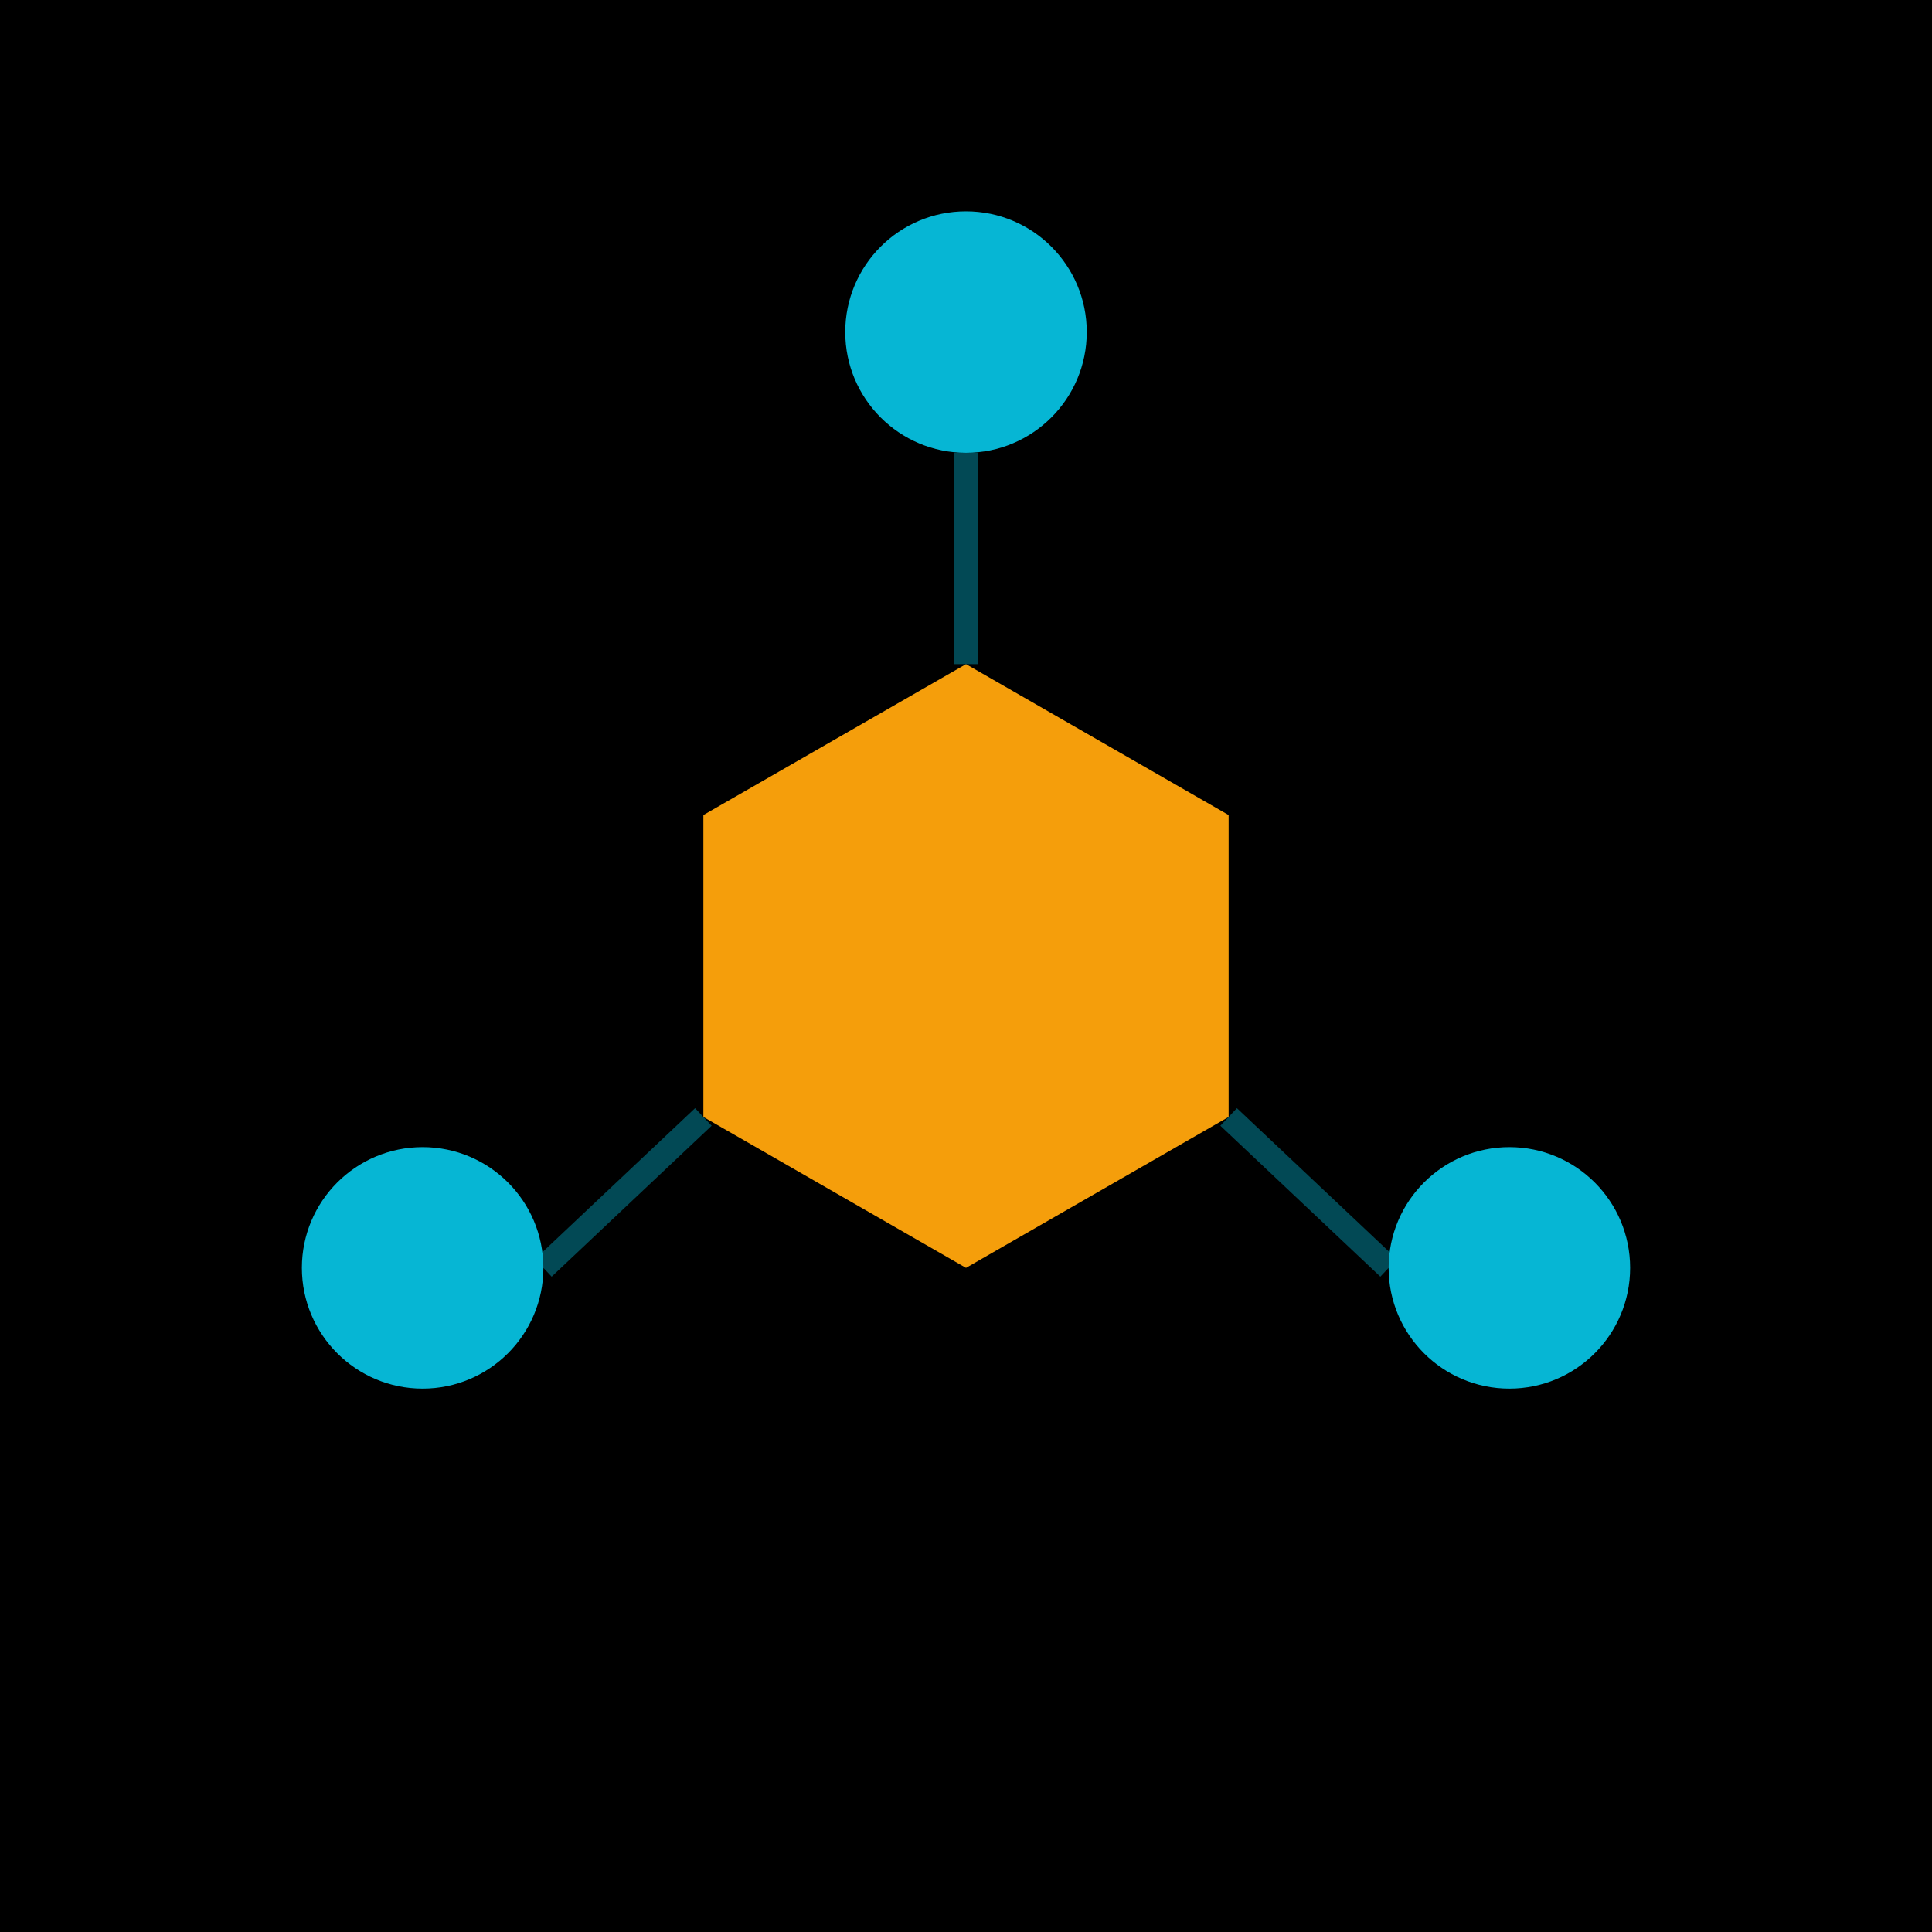
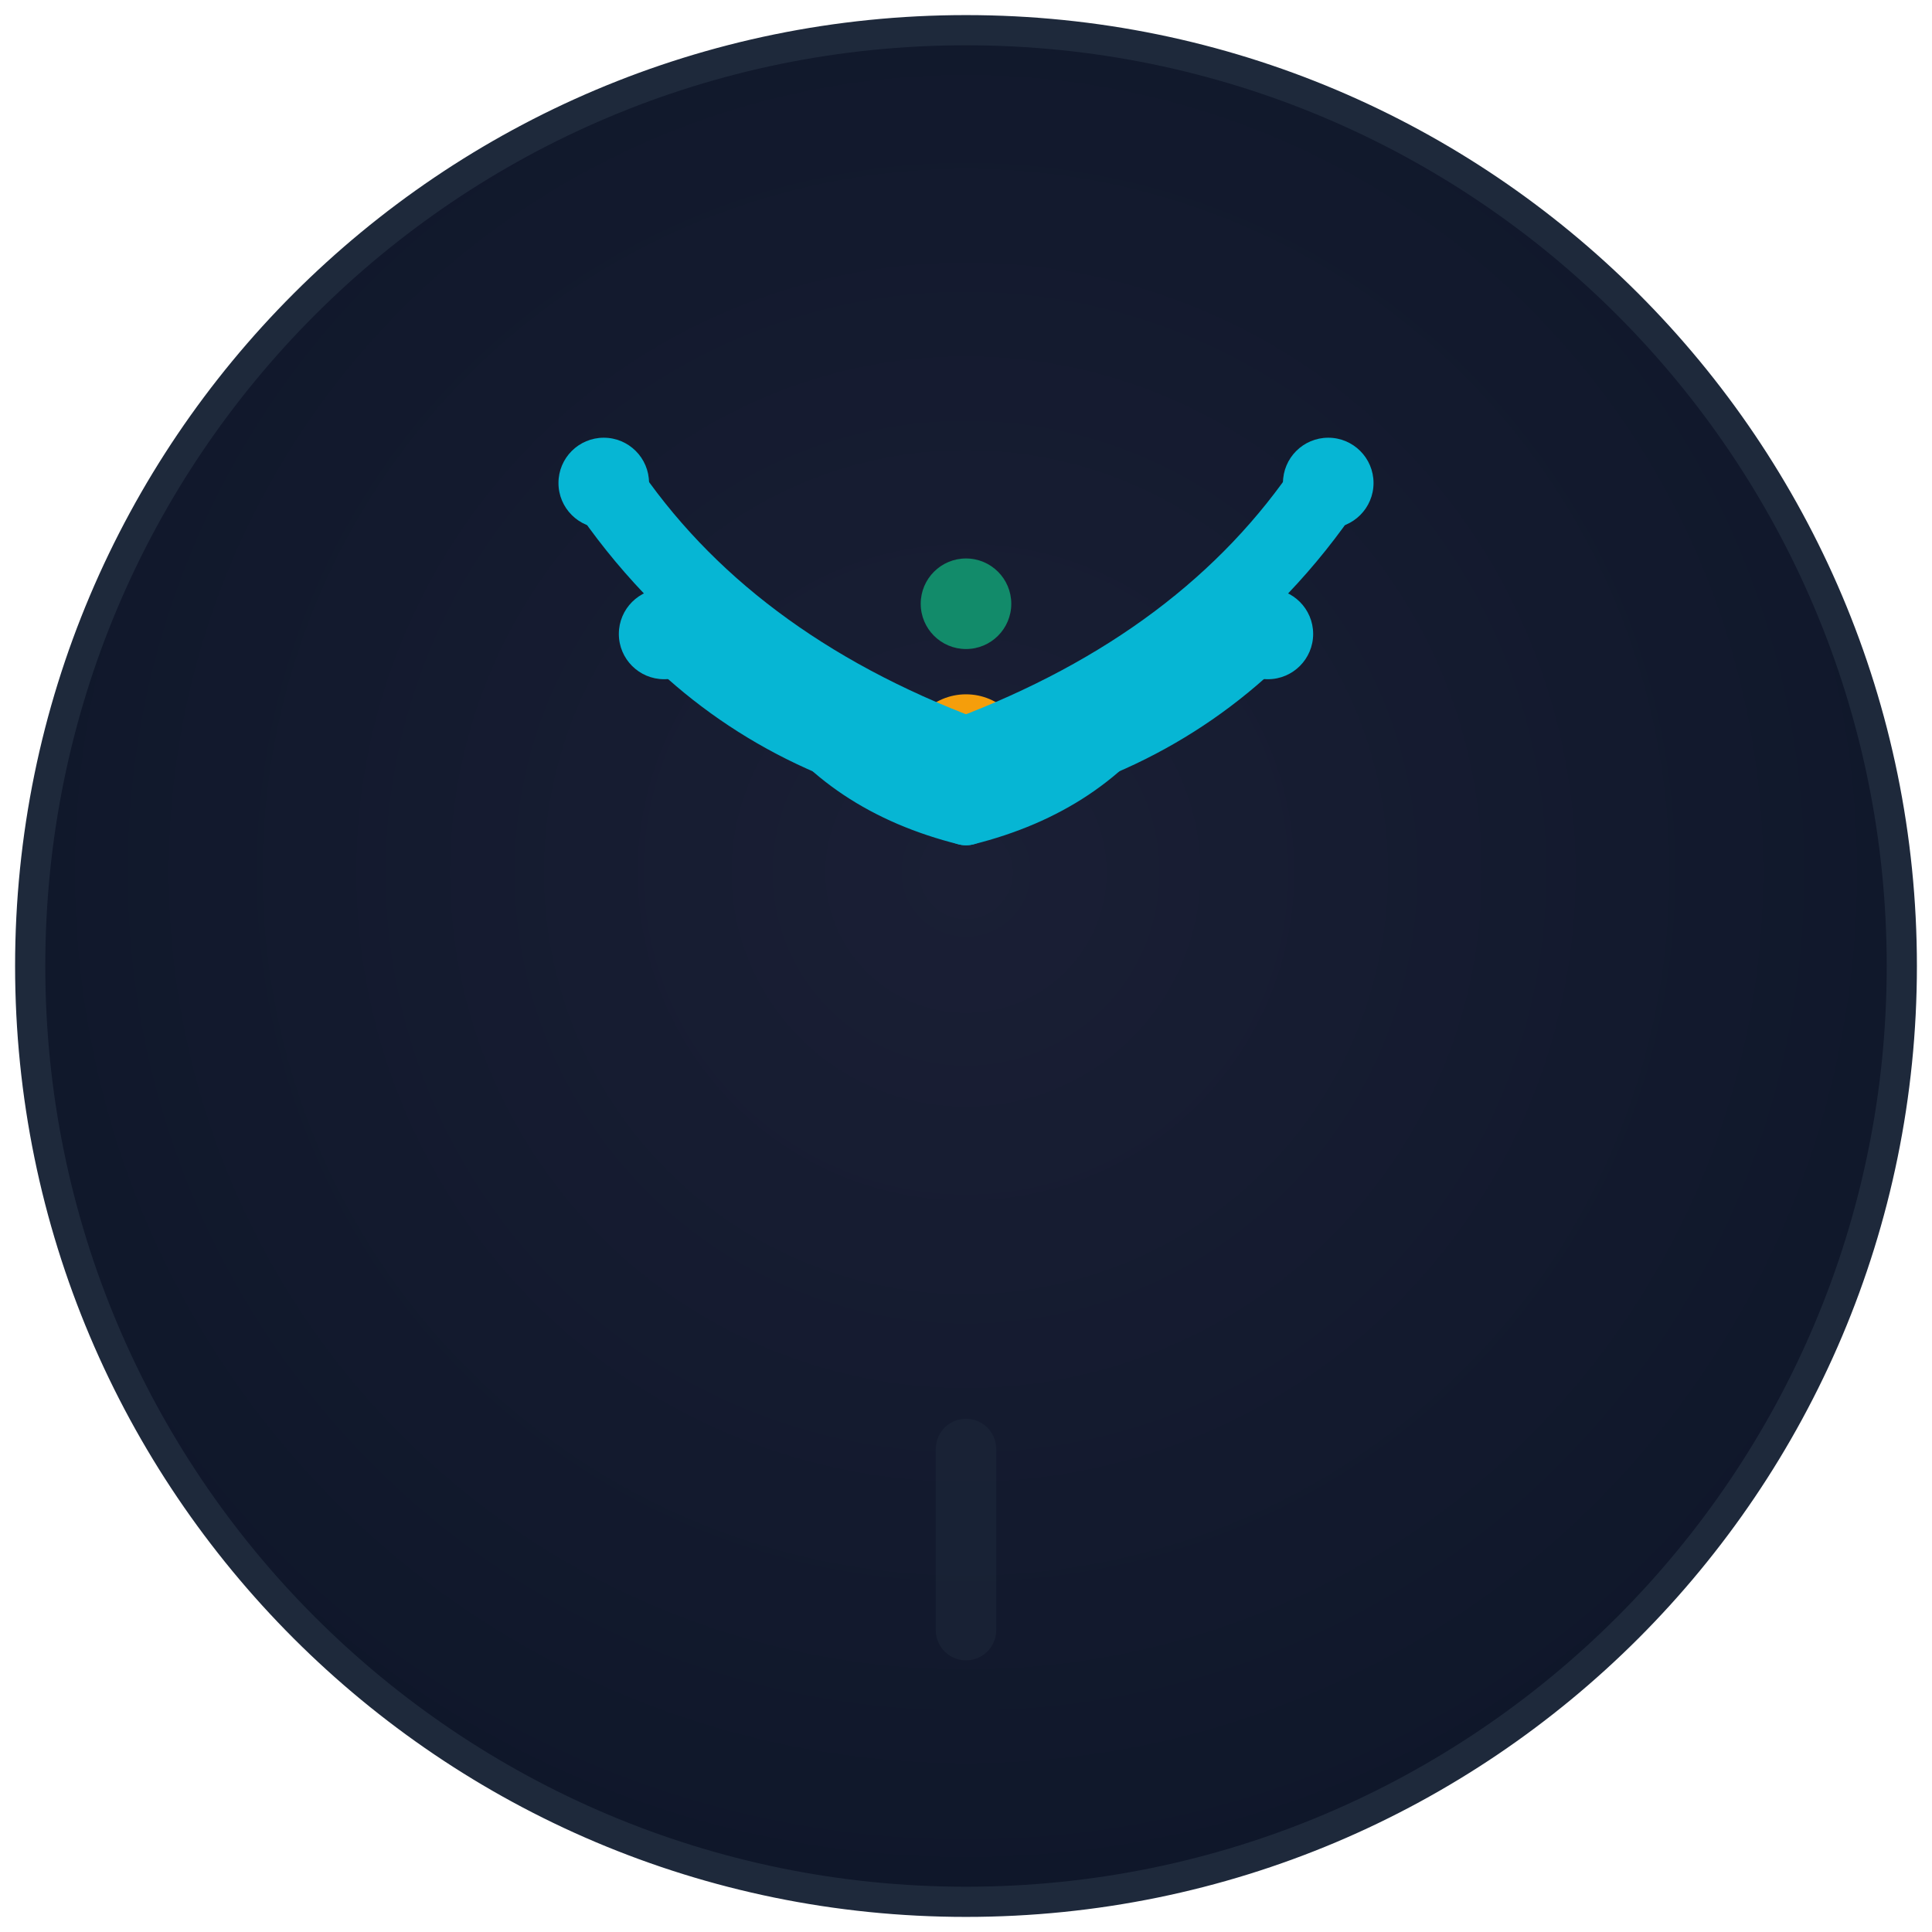
- <svg xmlns="http://www.w3.org/2000/svg" viewBox="0 0 64 64">
-   <rect width="64" height="64" fill="#000000" />
-   <circle cx="32" cy="32" r="31" fill="#000000" />
-   <polygon points="32,22 40.7,27 40.7,37 32,42 23.3,37 23.3,27" fill="#F59E0B" />
-   <circle cx="32" cy="11" r="4" fill="#06B6D4" />
-   <circle cx="50" cy="42" r="4" fill="#06B6D4" />
-   <circle cx="14" cy="42" r="4" fill="#06B6D4" />
-   <line x1="32" y1="22" x2="32" y2="15" stroke="#06B6D4" stroke-width="0.8" opacity="0.4" />
-   <line x1="40.7" y1="37" x2="46" y2="42" stroke="#06B6D4" stroke-width="0.8" opacity="0.4" />
-   <line x1="23.3" y1="37" x2="18" y2="42" stroke="#06B6D4" stroke-width="0.8" opacity="0.4" />
+ <svg xmlns="http://www.w3.org/2000/svg" viewBox="0 0 64 64" fill="none">
+   <defs>
+     <radialGradient id="bg" cx="50%" cy="45%" r="55%">
+       <stop offset="0%" stop-color="#1a1f35" />
+       <stop offset="100%" stop-color="#0F172A" />
+     </radialGradient>
+     <linearGradient id="trunk" x1="0%" y1="0%" x2="0%" y2="100%">
+       <stop offset="0%" stop-color="#F59E0B" />
+       <stop offset="100%" stop-color="#B45309" />
+     </linearGradient>
+   </defs>
+   <circle cx="32" cy="32" r="31" fill="url(#bg)" stroke="#1e293b" stroke-width="1" />
+   <path d="M 32,48 L 32,20" stroke="url(#trunk)" stroke-width="6" stroke-linecap="round" />
+   <circle cx="32" cy="25" r="2" fill="#F59E0B" />
+   <path d="M 32,25 Q 24,22 20,16" stroke="#06B6D4" stroke-width="2.5" stroke-linecap="round" />
+   <path d="M 32,26 Q 26,25 22,21" stroke="#06B6D4" stroke-width="2" stroke-linecap="round" />
+   <path d="M 32,27 Q 28,26 26,23" stroke="#06B6D4" stroke-width="2" stroke-linecap="round" />
+   <path d="M 32,27 Q 36,26 38,23" stroke="#06B6D4" stroke-width="2" stroke-linecap="round" />
+   <path d="M 32,26 Q 38,25 42,21" stroke="#06B6D4" stroke-width="2" stroke-linecap="round" />
+   <path d="M 32,25 Q 40,22 44,16" stroke="#06B6D4" stroke-width="2.5" stroke-linecap="round" />
+   <circle cx="20" cy="16" r="1.5" fill="#06B6D4" />
+   <circle cx="22" cy="21" r="1.5" fill="#06B6D4" />
+   <circle cx="26" cy="23" r="1.5" fill="#06B6D4" />
+   <circle cx="38" cy="23" r="1.5" fill="#06B6D4" />
+   <circle cx="42" cy="21" r="1.5" fill="#06B6D4" />
+   <circle cx="44" cy="16" r="1.5" fill="#06B6D4" />
+   <circle cx="32" cy="20" r="1.5" fill="#10B981" opacity="0.7" />
+   <path d="M 32,48 L 32,54" stroke="#1e293b" stroke-width="2" stroke-linecap="round" opacity="0.5" />
</svg>
